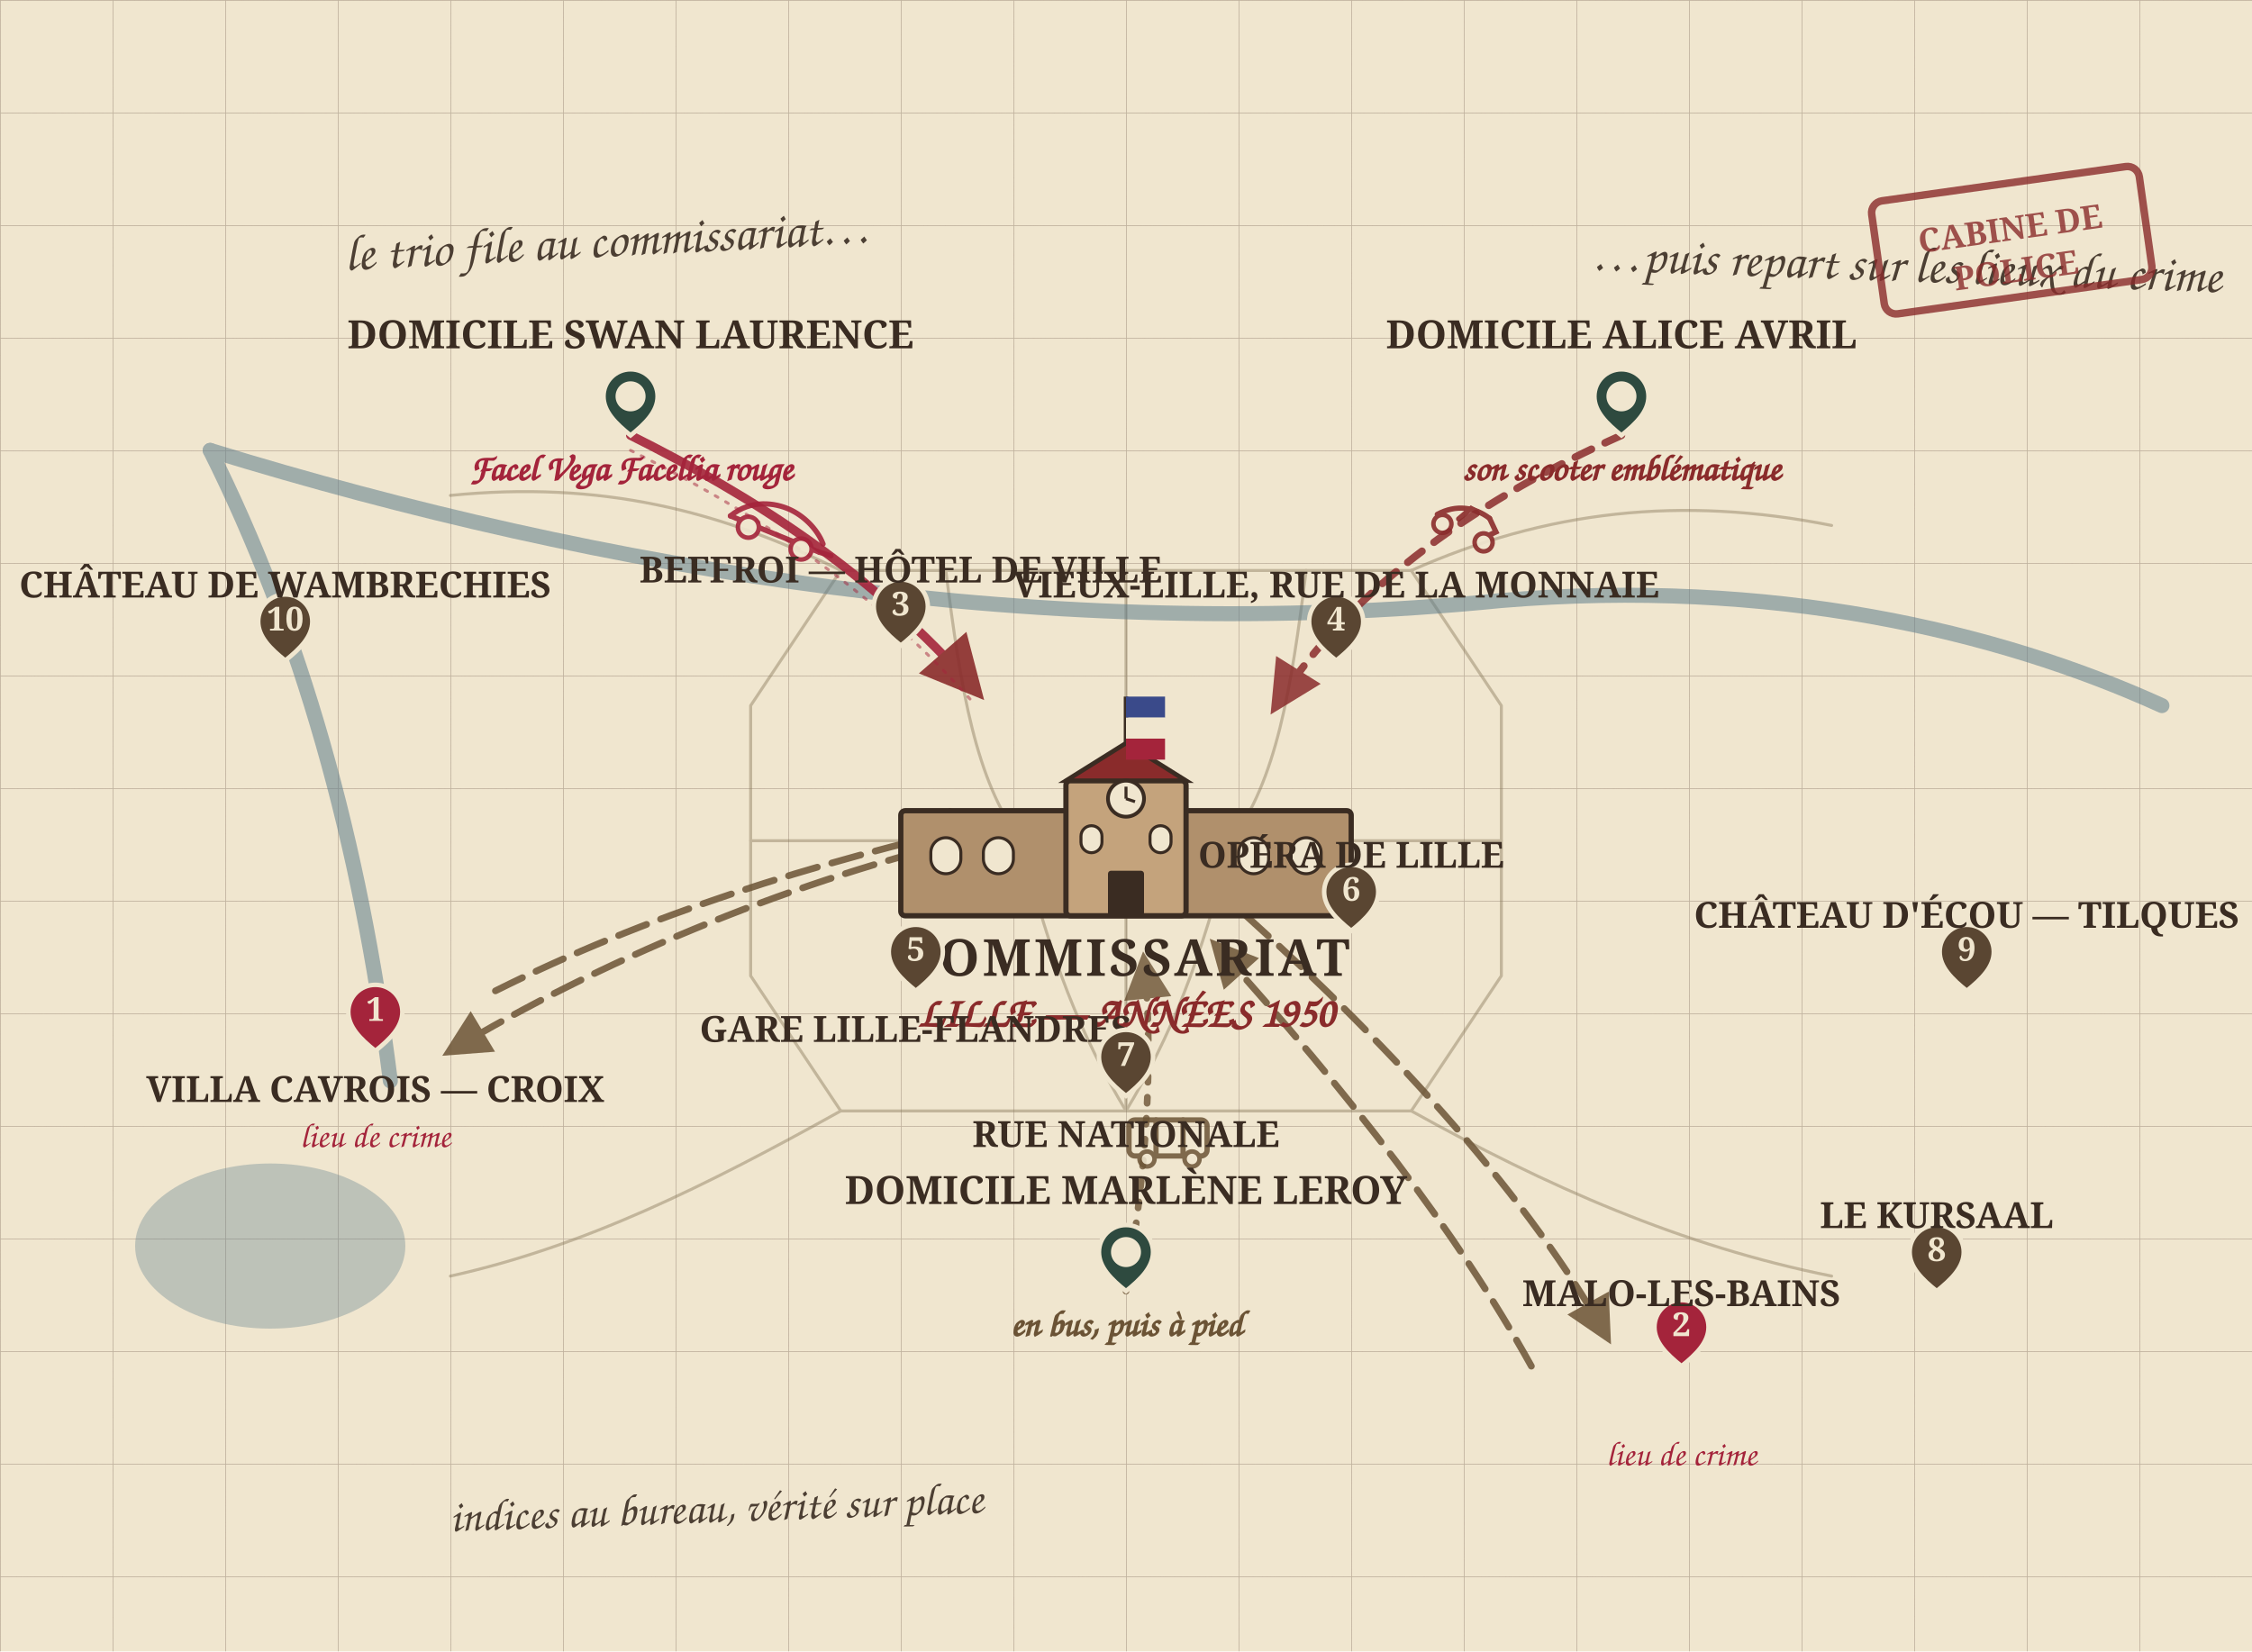
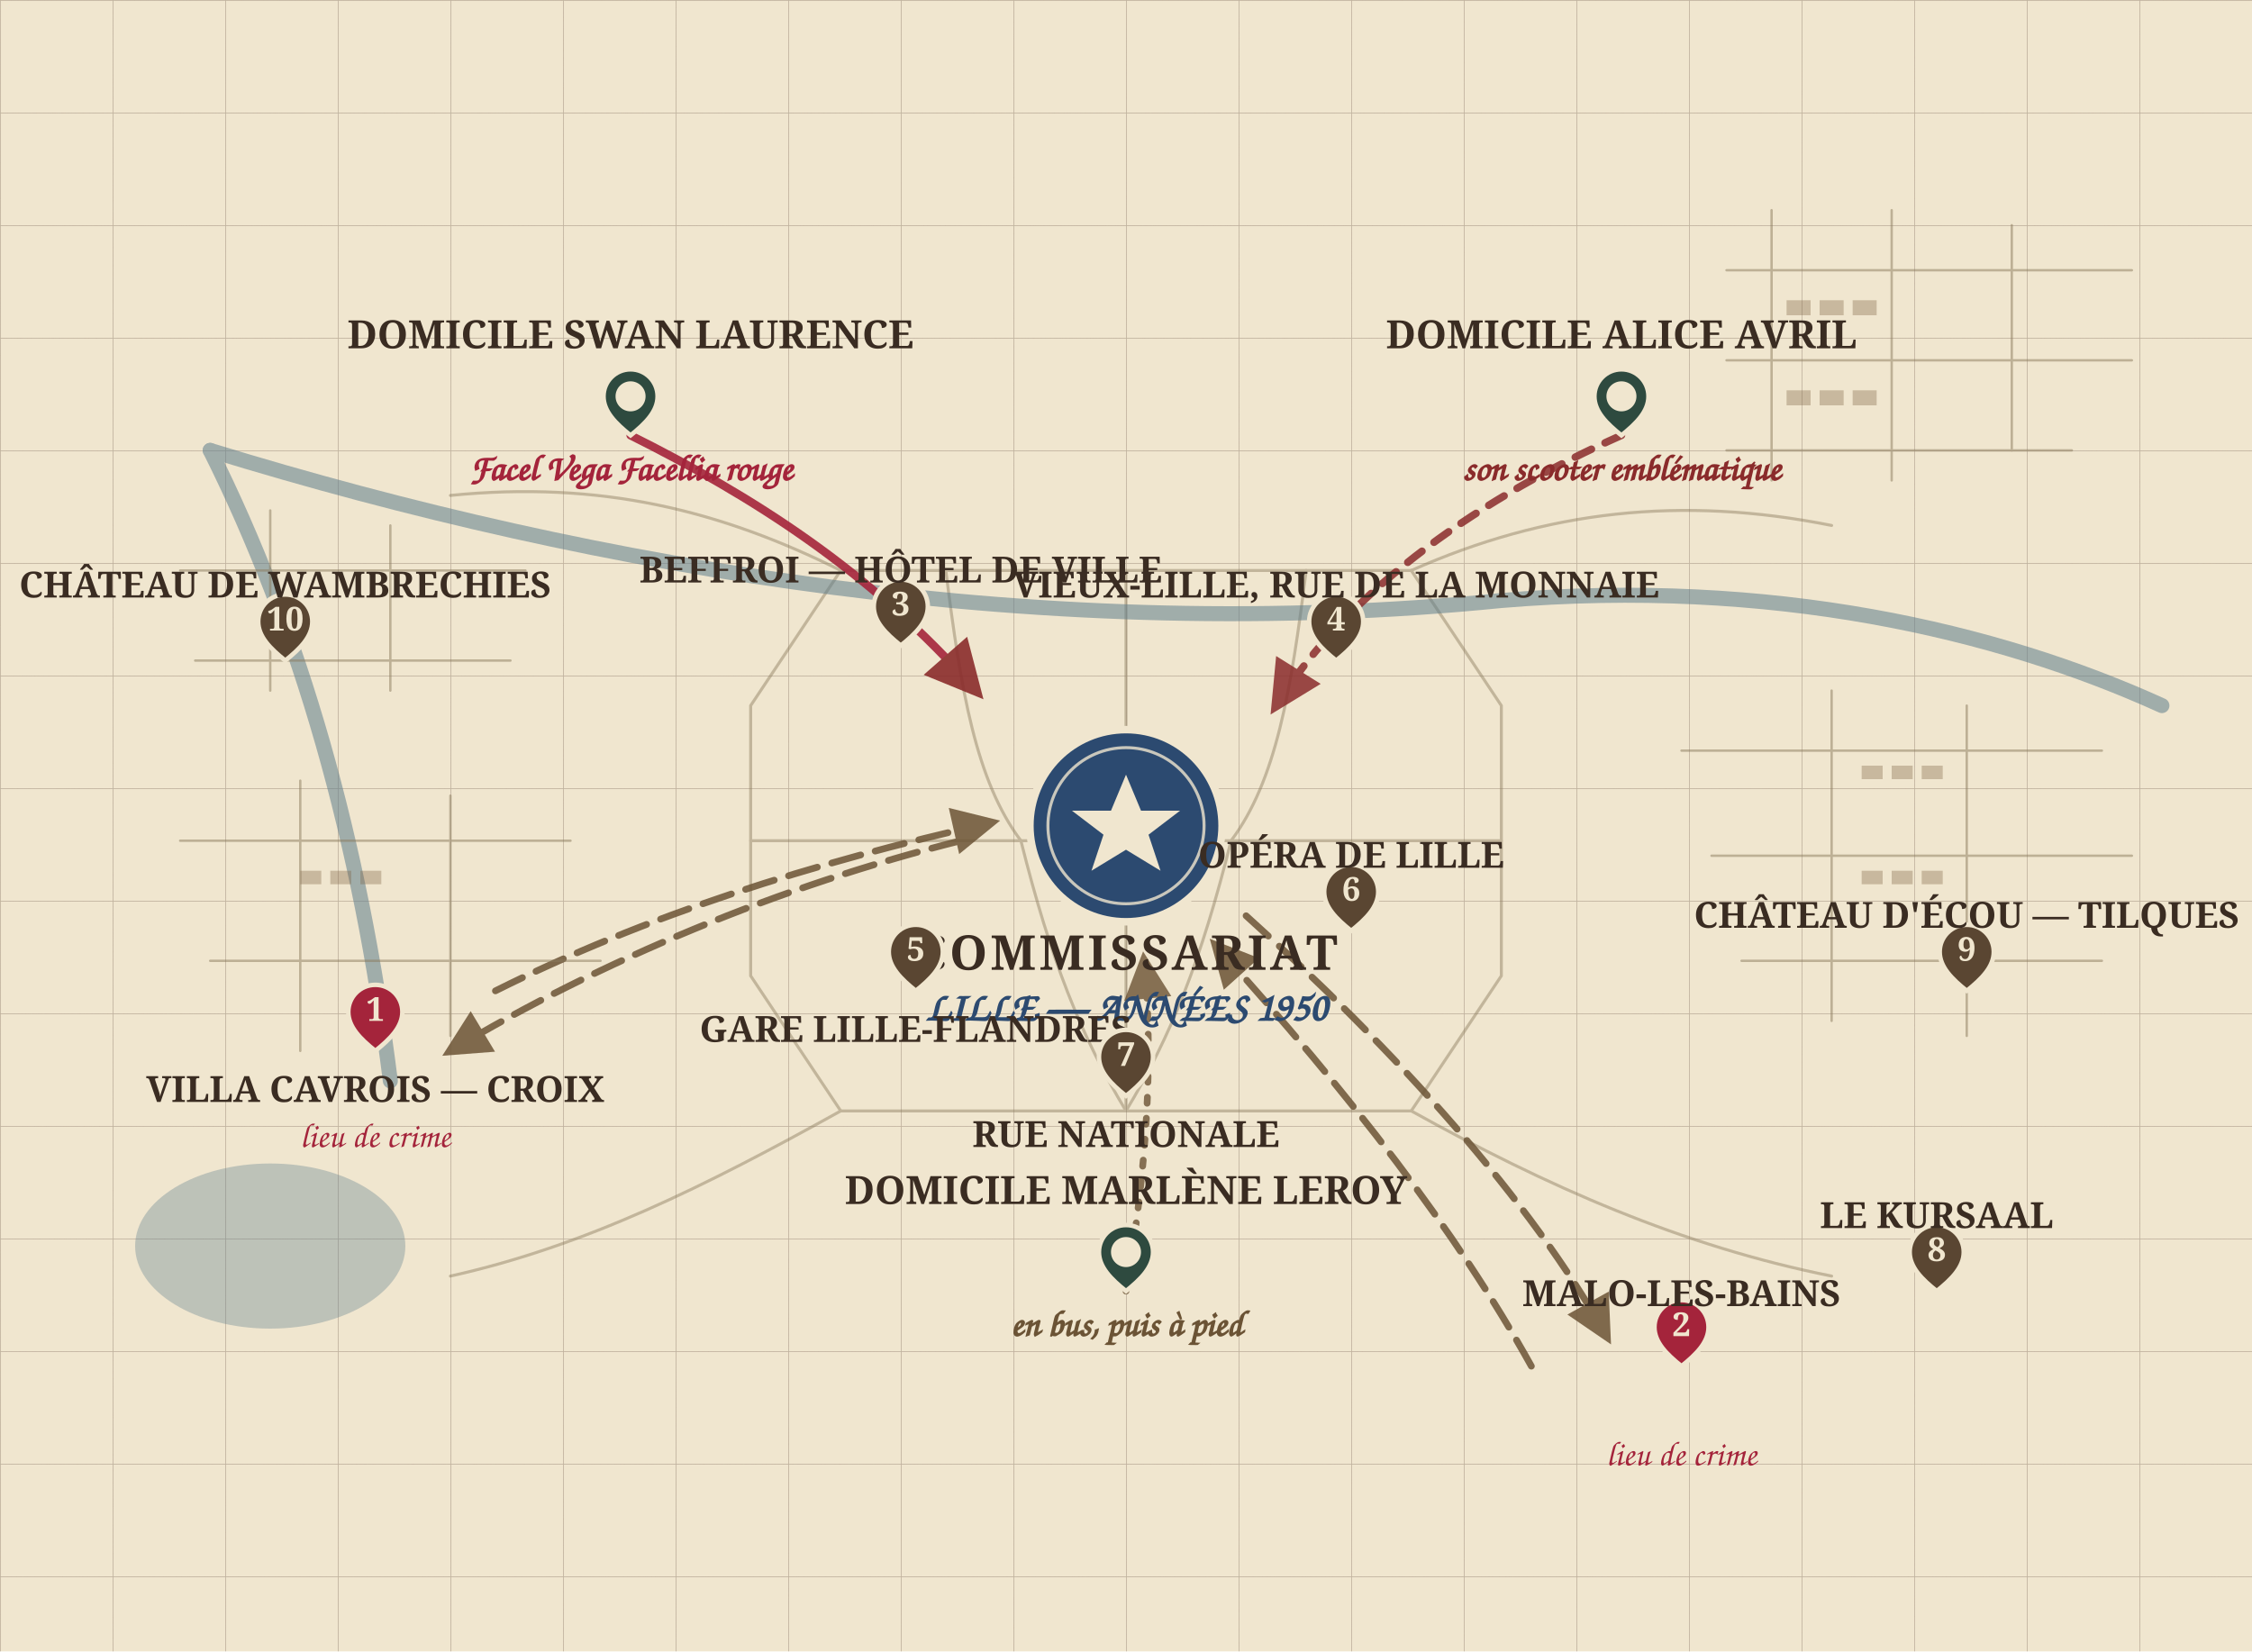
<svg xmlns="http://www.w3.org/2000/svg" viewBox="0 0 1500 1100" width="1500" height="1100">
  <defs>
    <filter id="paper" x="0" y="0" width="100%" height="100%">
      <feTurbulence type="fractalNoise" baseFrequency="0.9" numOctaves="2" result="noise" />
      <feColorMatrix in="noise" type="matrix" values="0 0 0 0 0.55  0 0 0 0 0.45  0 0 0 0 0.32  0 0 0 0.35 0" />
      <feComposite in2="SourceGraphic" operator="in" result="top" />
      <feMerge>
        <feMergeNode in="SourceGraphic" />
        <feMergeNode in="top" />
      </feMerge>
    </filter>
    <pattern id="grid" width="75" height="75" patternUnits="userSpaceOnUse">
      <path d="M 75 0 L 0 0 0 75" fill="none" stroke="#5a4632" stroke-width="1" opacity="0.35" />
    </pattern>
    <g id="pin">
      <path d="M 0 0 C -10 -8, -18 -16, -18 -26 A 18 18 0 1 1 18 -26 C 18 -16, 10 -8, 0 0 Z" />
    </g>
    <marker id="arrow-red" viewBox="0 0 10 10" refX="8" refY="5" markerWidth="7" markerHeight="7" orient="auto-start-reverse">
      <path d="M 0 0 L 10 5 L 0 10 z" fill="#8a2b2b" />
    </marker>
    <marker id="arrow-sepia" viewBox="0 0 10 10" refX="8" refY="5" markerWidth="7" markerHeight="7" orient="auto-start-reverse">
      <path d="M 0 0 L 10 5 L 0 10 z" fill="#6b5335" />
    </marker>
  </defs>
  <rect width="1500" height="1100" fill="#f0e6cf" />
  <rect width="1500" height="1100" fill="url(#grid)" filter="url(#paper)" />
  <g stroke="#8a7a5c" stroke-width="2" fill="none" opacity="0.45" stroke-linecap="round">
    <path d="M 560 380 L 940 380" />
    <path d="M 940 380 L 1000 470 L 1000 650 L 940 740" />
    <path d="M 940 740 L 560 740" />
    <path d="M 560 740 L 500 650 L 500 470 L 560 380" />
    <path d="M 750 380 L 750 740" />
    <path d="M 500 560 L 1000 560" />
    <path d="M 630 380 C 640 460, 650 520, 680 560" />
    <path d="M 870 380 C 860 460, 850 520, 820 560" />
    <path d="M 680 560 C 700 640, 720 690, 750 740" />
    <path d="M 820 560 C 800 640, 780 690, 750 740" />
    <path d="M 560 380 C 480 340, 400 320, 300 330" />
    <path d="M 940 380 C 1030 340, 1120 330, 1220 350" />
    <path d="M 560 740 C 470 790, 390 830, 300 850" />
    <path d="M 940 740 C 1030 790, 1120 830, 1220 850" />
  </g>
  <g stroke="#5f7d8c" stroke-width="10" fill="none" opacity="0.55" stroke-linecap="round">
    <path d="M 140 300 C 400 380, 700 430, 1000 400 C 1180 385, 1330 420, 1440 470" />
    <path d="M 140 300 C 200 420, 240 560, 260 720" />
  </g>
  <ellipse cx="180" cy="830" rx="90" ry="55" fill="#5f7d8c" opacity="0.35" />
-   <g stroke="#a4243b" stroke-width="6" fill="none" opacity="0.9" stroke-linecap="round">
+   <g stroke="#a4243b" stroke-width="5.5" fill="none" opacity="0.9" stroke-linecap="round">
    <path d="M 420 290 C 500 330, 580 380, 650 460" marker-end="url(#arrow-red)" />
-   </g>
-   <g stroke="#a4243b" stroke-width="2" fill="none" opacity="0.5" stroke-dasharray="2 6" stroke-linecap="round">
-     <path d="M 420 300 C 500 340, 580 390, 650 470" />
-   </g>
-   <g transform="translate(520,352) rotate(24)" fill="none" stroke="#a4243b" stroke-width="3.5" stroke-linecap="round" opacity="0.9">
-     <path d="M -34 6 C -26 -10, -10 -14, 0 -14 C 10 -14, 22 -10, 30 -2" />
-     <path d="M -34 6 L 30 4" />
-     <circle cx="-20" cy="8" r="7" fill="#f0e6cf" stroke="#a4243b" stroke-width="3" />
-     <circle cx="18" cy="7" r="7" fill="#f0e6cf" stroke="#a4243b" stroke-width="3" />
-     <path d="M 30 4 L 38 3" />
  </g>
  <g stroke="#8a2b2b" stroke-width="5" fill="none" opacity="0.85" stroke-dasharray="12 10" stroke-linecap="round">
    <path d="M 1080 290 C 990 330, 900 390, 850 470" marker-end="url(#arrow-red)" />
  </g>
-   <g transform="translate(975,352) rotate(28)" fill="none" stroke="#8a2b2b" stroke-width="3.5" stroke-linecap="round" opacity="0.9">
-     <path d="M -20 0 C -12 -12, 0 -16, 12 -14" />
-     <path d="M 12 -14 L 20 -8 L 14 0" />
-     <circle cx="-14" cy="4" r="6" fill="#f0e6cf" stroke="#8a2b2b" stroke-width="3" />
-     <circle cx="16" cy="2" r="6" fill="#f0e6cf" stroke="#8a2b2b" stroke-width="3" />
-     <path d="M -6 -4 L -2 -14 L 4 -14" />
-   </g>
  <g stroke="#6b5335" stroke-width="4.5" fill="none" opacity="0.8" stroke-dasharray="4 10" stroke-linecap="round">
    <path d="M 750 860 C 760 800, 770 720, 762 640" marker-end="url(#arrow-sepia)" />
-   </g>
-   <g transform="translate(778,760)" fill="none" stroke="#6b5335" stroke-width="3.5" stroke-linecap="round" opacity="0.85">
-     <rect x="-26" y="-14" width="52" height="24" rx="4" />
-     <line x1="-8" y1="-14" x2="-8" y2="10" />
-     <line x1="10" y1="-14" x2="10" y2="10" />
-     <circle cx="-14" cy="12" r="5" fill="#f0e6cf" stroke="#6b5335" stroke-width="3" />
-     <circle cx="16" cy="12" r="5" fill="#f0e6cf" stroke="#6b5335" stroke-width="3" />
  </g>
  <g stroke="#6b5335" stroke-width="4.5" fill="none" opacity="0.85" stroke-dasharray="20 10" stroke-linecap="round">
    <path d="M 640 560 C 520 590, 400 640, 300 700" marker-end="url(#arrow-sepia)" />
    <path d="M 330 660 C 430 610, 540 575, 660 548" marker-end="url(#arrow-sepia)" />
    <path d="M 830 610 C 930 700, 1020 800, 1070 890" marker-end="url(#arrow-sepia)" />
    <path d="M 1020 910 C 970 820, 900 730, 810 630" marker-end="url(#arrow-sepia)" />
  </g>
+   <g stroke="#8a7a5c" stroke-width="1.6" fill="none" opacity="0.5" stroke-linecap="round">
+     <path d="M 1150 180 L 1420 180 M 1150 240 L 1420 240 M 1150 300 L 1380 300" />
+     <path d="M 1180 140 L 1180 320 M 1260 140 L 1260 320 M 1340 150 L 1340 300" />
+     <path d="M 120 380 L 350 380 M 130 440 L 340 440" />
+     <path d="M 180 340 L 180 460 M 260 350 L 260 460" />
+     <path d="M 1120 500 L 1400 500 M 1140 570 L 1420 570 M 1160 640 L 1400 640" />
+     <path d="M 1220 460 L 1220 680 M 1310 470 L 1310 690" />
+     <path d="M 120 560 L 380 560 M 140 640 L 400 640" />
+     <path d="M 200 520 L 200 700 M 300 530 L 300 690" />
+   </g>
+   <g fill="#7d6242" opacity="0.35">
+     <rect x="1190" y="200" width="16" height="10" />
+     <rect x="1212" y="200" width="16" height="10" />
+     <rect x="1234" y="200" width="16" height="10" />
+     <rect x="1190" y="260" width="16" height="10" />
+     <rect x="1212" y="260" width="16" height="10" />
+     <rect x="1234" y="260" width="16" height="10" />
+     <rect x="1240" y="510" width="14" height="9" />
+     <rect x="1260" y="510" width="14" height="9" />
+     <rect x="1280" y="510" width="14" height="9" />
+     <rect x="1240" y="580" width="14" height="9" />
+     <rect x="1260" y="580" width="14" height="9" />
+     <rect x="1280" y="580" width="14" height="9" />
+     <rect x="200" y="580" width="14" height="9" />
+     <rect x="220" y="580" width="14" height="9" />
+     <rect x="240" y="580" width="14" height="9" />
+   </g>
  <g transform="translate(750,550)">
-     <rect x="-150" y="-10" width="300" height="70" fill="#b0906c" stroke="#3a2c22" stroke-width="3.5" rx="3" />
-     <rect x="-40" y="-30" width="80" height="90" fill="#c4a37c" stroke="#3a2c22" stroke-width="3.5" rx="3" />
-     <path d="M -40 -30 L 0 -55 L 40 -30 Z" fill="#8a2b2b" stroke="#3a2c22" stroke-width="3" />
-     <circle cx="0" cy="-18" r="12" fill="#f0e6cf" stroke="#3a2c22" stroke-width="2.5" />
-     <line x1="0" y1="-18" x2="0" y2="-26" stroke="#3a2c22" stroke-width="2" />
-     <line x1="0" y1="-18" x2="6" y2="-16" stroke="#3a2c22" stroke-width="2" />
-     <rect x="-12" y="30" width="24" height="30" fill="#3a2c22" rx="2" />
-     <g fill="#f0e6cf" stroke="#3a2c22" stroke-width="2">
-       <rect x="-130" y="8" width="20" height="24" rx="10" />
-       <rect x="-95" y="8" width="20" height="24" rx="10" />
-       <rect x="75" y="8" width="20" height="24" rx="10" />
-       <rect x="110" y="8" width="20" height="24" rx="10" />
-       <rect x="-30" y="0" width="14" height="18" rx="7" />
-       <rect x="16" y="0" width="14" height="18" rx="7" />
-     </g>
-     <line x1="0" y1="-55" x2="0" y2="-86" stroke="#3a2c22" stroke-width="3" />
-     <rect x="0" y="-86" width="26" height="14" fill="#3a4a8a" />
-     <rect x="0" y="-72" width="26" height="14" fill="#f0e6cf" />
-     <rect x="0" y="-58" width="26" height="14" fill="#a4243b" />
-     <text y="100" text-anchor="middle" font-family="serif" font-size="34" font-weight="bold" fill="#3a2c22" letter-spacing="2">COMMISSARIAT</text>
-     <text y="134" text-anchor="middle" font-family="'Caveat', cursive" font-size="28" fill="#8a2b2b" font-weight="bold">LILLE — ANNÉES 1950</text>
+     <circle r="64" fill="#2c4a70" stroke="#f0e6cf" stroke-width="5" />
+     <circle r="52" fill="none" stroke="#f0e6cf" stroke-width="2" opacity="0.8" />
+     <path d="M 0 -34 L 10 -10 L 36 -10 L 15 6 L 23 30 L 0 16 L -23 30 L -15 6 L -36 -10 L -10 -10 Z" fill="#f0e6cf" />
+     <text y="96" text-anchor="middle" font-family="serif" font-size="32" font-weight="bold" fill="#3a2c22" letter-spacing="2">COMMISSARIAT</text>
+     <text y="130" text-anchor="middle" font-family="'Caveat', cursive" font-size="27" fill="#2c4a70" font-weight="bold">LILLE — ANNÉES 1950</text>
  </g>
  <g transform="translate(420,290)">
    <use href="#pin" fill="#2e4a3f" stroke="#f0e6cf" stroke-width="3" />
    <circle cy="-26" r="10" fill="#f0e6cf" />
    <text y="-58" text-anchor="middle" font-family="serif" font-size="26" font-weight="bold" fill="#3a2c22">DOMICILE SWAN LAURENCE</text>
    <text y="30" text-anchor="middle" font-family="'Caveat', cursive" font-size="24" fill="#a4243b" font-weight="bold">Facel Vega Facellia rouge</text>
  </g>
  <g transform="translate(1080,290)">
    <use href="#pin" fill="#2e4a3f" stroke="#f0e6cf" stroke-width="3" />
    <circle cy="-26" r="10" fill="#f0e6cf" />
    <text y="-58" text-anchor="middle" font-family="serif" font-size="26" font-weight="bold" fill="#3a2c22">DOMICILE ALICE AVRIL</text>
    <text y="30" text-anchor="middle" font-family="'Caveat', cursive" font-size="24" fill="#8a2b2b" font-weight="bold">son scooter emblématique</text>
  </g>
  <g transform="translate(750,860)">
    <use href="#pin" fill="#2e4a3f" stroke="#f0e6cf" stroke-width="3" />
    <circle cy="-26" r="10" fill="#f0e6cf" />
    <text y="-58" text-anchor="middle" font-family="serif" font-size="26" font-weight="bold" fill="#3a2c22">DOMICILE MARLÈNE LEROY</text>
    <text y="30" text-anchor="middle" font-family="'Caveat', cursive" font-size="24" fill="#6b5335" font-weight="bold">en bus, puis à pied</text>
  </g>
  <g transform="translate(250,700)">
    <use href="#pin" fill="#a4243b" stroke="#f0e6cf" stroke-width="3" />
    <text y="-20" text-anchor="middle" font-family="serif" font-size="22" font-weight="bold" fill="#f0e6cf">1</text>
    <text y="34" text-anchor="middle" font-family="serif" font-size="24" font-weight="bold" fill="#3a2c22">VILLA CAVROIS — CROIX</text>
    <text y="64" text-anchor="middle" font-family="'Caveat', cursive" font-size="23" fill="#a4243b">lieu de crime</text>
  </g>
  <g transform="translate(1120,910)">
    <use href="#pin" fill="#a4243b" stroke="#f0e6cf" stroke-width="3" />
    <text y="-20" text-anchor="middle" font-family="serif" font-size="22" font-weight="bold" fill="#f0e6cf">2</text>
    <text y="-40" text-anchor="middle" font-family="serif" font-size="24" font-weight="bold" fill="#3a2c22">MALO-LES-BAINS</text>
    <text y="66" text-anchor="middle" font-family="'Caveat', cursive" font-size="23" fill="#a4243b">lieu de crime</text>
  </g>
  <g transform="translate(600,430)">
    <use href="#pin" fill="#5a4632" stroke="#f0e6cf" stroke-width="3" />
    <text y="-20" text-anchor="middle" font-family="serif" font-size="22" font-weight="bold" fill="#f0e6cf">3</text>
    <text y="-42" text-anchor="middle" font-family="serif" font-size="24" font-weight="bold" fill="#3a2c22">BEFFROI — HÔTEL DE VILLE</text>
  </g>
  <g transform="translate(890,440)">
    <use href="#pin" fill="#5a4632" stroke="#f0e6cf" stroke-width="3" />
    <text y="-20" text-anchor="middle" font-family="serif" font-size="22" font-weight="bold" fill="#f0e6cf">4</text>
    <text y="-42" text-anchor="middle" font-family="serif" font-size="24" font-weight="bold" fill="#3a2c22">VIEUX-LILLE, RUE DE LA MONNAIE</text>
  </g>
  <g transform="translate(610,660)">
    <use href="#pin" fill="#5a4632" stroke="#f0e6cf" stroke-width="3" />
    <text y="-20" text-anchor="middle" font-family="serif" font-size="22" font-weight="bold" fill="#f0e6cf">5</text>
    <text y="34" text-anchor="middle" font-family="serif" font-size="24" font-weight="bold" fill="#3a2c22">GARE LILLE-FLANDRES</text>
  </g>
  <g transform="translate(900,620)">
    <use href="#pin" fill="#5a4632" stroke="#f0e6cf" stroke-width="3" />
    <text y="-20" text-anchor="middle" font-family="serif" font-size="22" font-weight="bold" fill="#f0e6cf">6</text>
    <text y="-42" text-anchor="middle" font-family="serif" font-size="24" font-weight="bold" fill="#3a2c22">OPÉRA DE LILLE</text>
  </g>
  <g transform="translate(750,730)">
    <use href="#pin" fill="#5a4632" stroke="#f0e6cf" stroke-width="3" />
    <text y="-20" text-anchor="middle" font-family="serif" font-size="22" font-weight="bold" fill="#f0e6cf">7</text>
    <text y="34" text-anchor="middle" font-family="serif" font-size="24" font-weight="bold" fill="#3a2c22">RUE NATIONALE</text>
  </g>
  <g transform="translate(1290,860)">
    <use href="#pin" fill="#5a4632" stroke="#f0e6cf" stroke-width="3" />
    <text y="-20" text-anchor="middle" font-family="serif" font-size="22" font-weight="bold" fill="#f0e6cf">8</text>
    <text y="-42" text-anchor="middle" font-family="serif" font-size="24" font-weight="bold" fill="#3a2c22">LE KURSAAL</text>
  </g>
  <g transform="translate(1310,660)">
    <use href="#pin" fill="#5a4632" stroke="#f0e6cf" stroke-width="3" />
    <text y="-20" text-anchor="middle" font-family="serif" font-size="22" font-weight="bold" fill="#f0e6cf">9</text>
    <text y="-42" text-anchor="middle" font-family="serif" font-size="24" font-weight="bold" fill="#3a2c22">CHÂTEAU D'ÉCOU — TILQUES</text>
  </g>
  <g transform="translate(190,440)">
    <use href="#pin" fill="#5a4632" stroke="#f0e6cf" stroke-width="3" />
    <text y="-20" text-anchor="middle" font-family="serif" font-size="22" font-weight="bold" fill="#f0e6cf">10</text>
    <text y="-42" text-anchor="middle" font-family="serif" font-size="24" font-weight="bold" fill="#3a2c22">CHÂTEAU DE WAMBRECHIES</text>
  </g>
-   <g font-family="'Caveat', cursive" fill="#3a2c22" opacity="0.9">
-     <text x="230" y="180" font-size="34" transform="rotate(-3 230 180)">le trio file au commissariat…</text>
-     <text x="1060" y="180" font-size="34" transform="rotate(2 1060 180)">…puis repart sur les lieux du crime</text>
-     <text x="300" y="1020" font-size="30" transform="rotate(-2 300 1020)">indices au bureau, vérité sur place</text>
-   </g>
-   <g transform="translate(1340,160) rotate(-8)" opacity="0.8">
-     <rect x="-90" y="-38" width="180" height="76" fill="none" stroke="#8a2b2b" stroke-width="5" rx="8" />
-     <text text-anchor="middle" font-family="serif" font-size="22" font-weight="bold" fill="#8a2b2b">CABINE DE</text>
-     <text y="28" text-anchor="middle" font-family="serif" font-size="22" font-weight="bold" fill="#8a2b2b">POLICE</text>
-   </g>
</svg>
